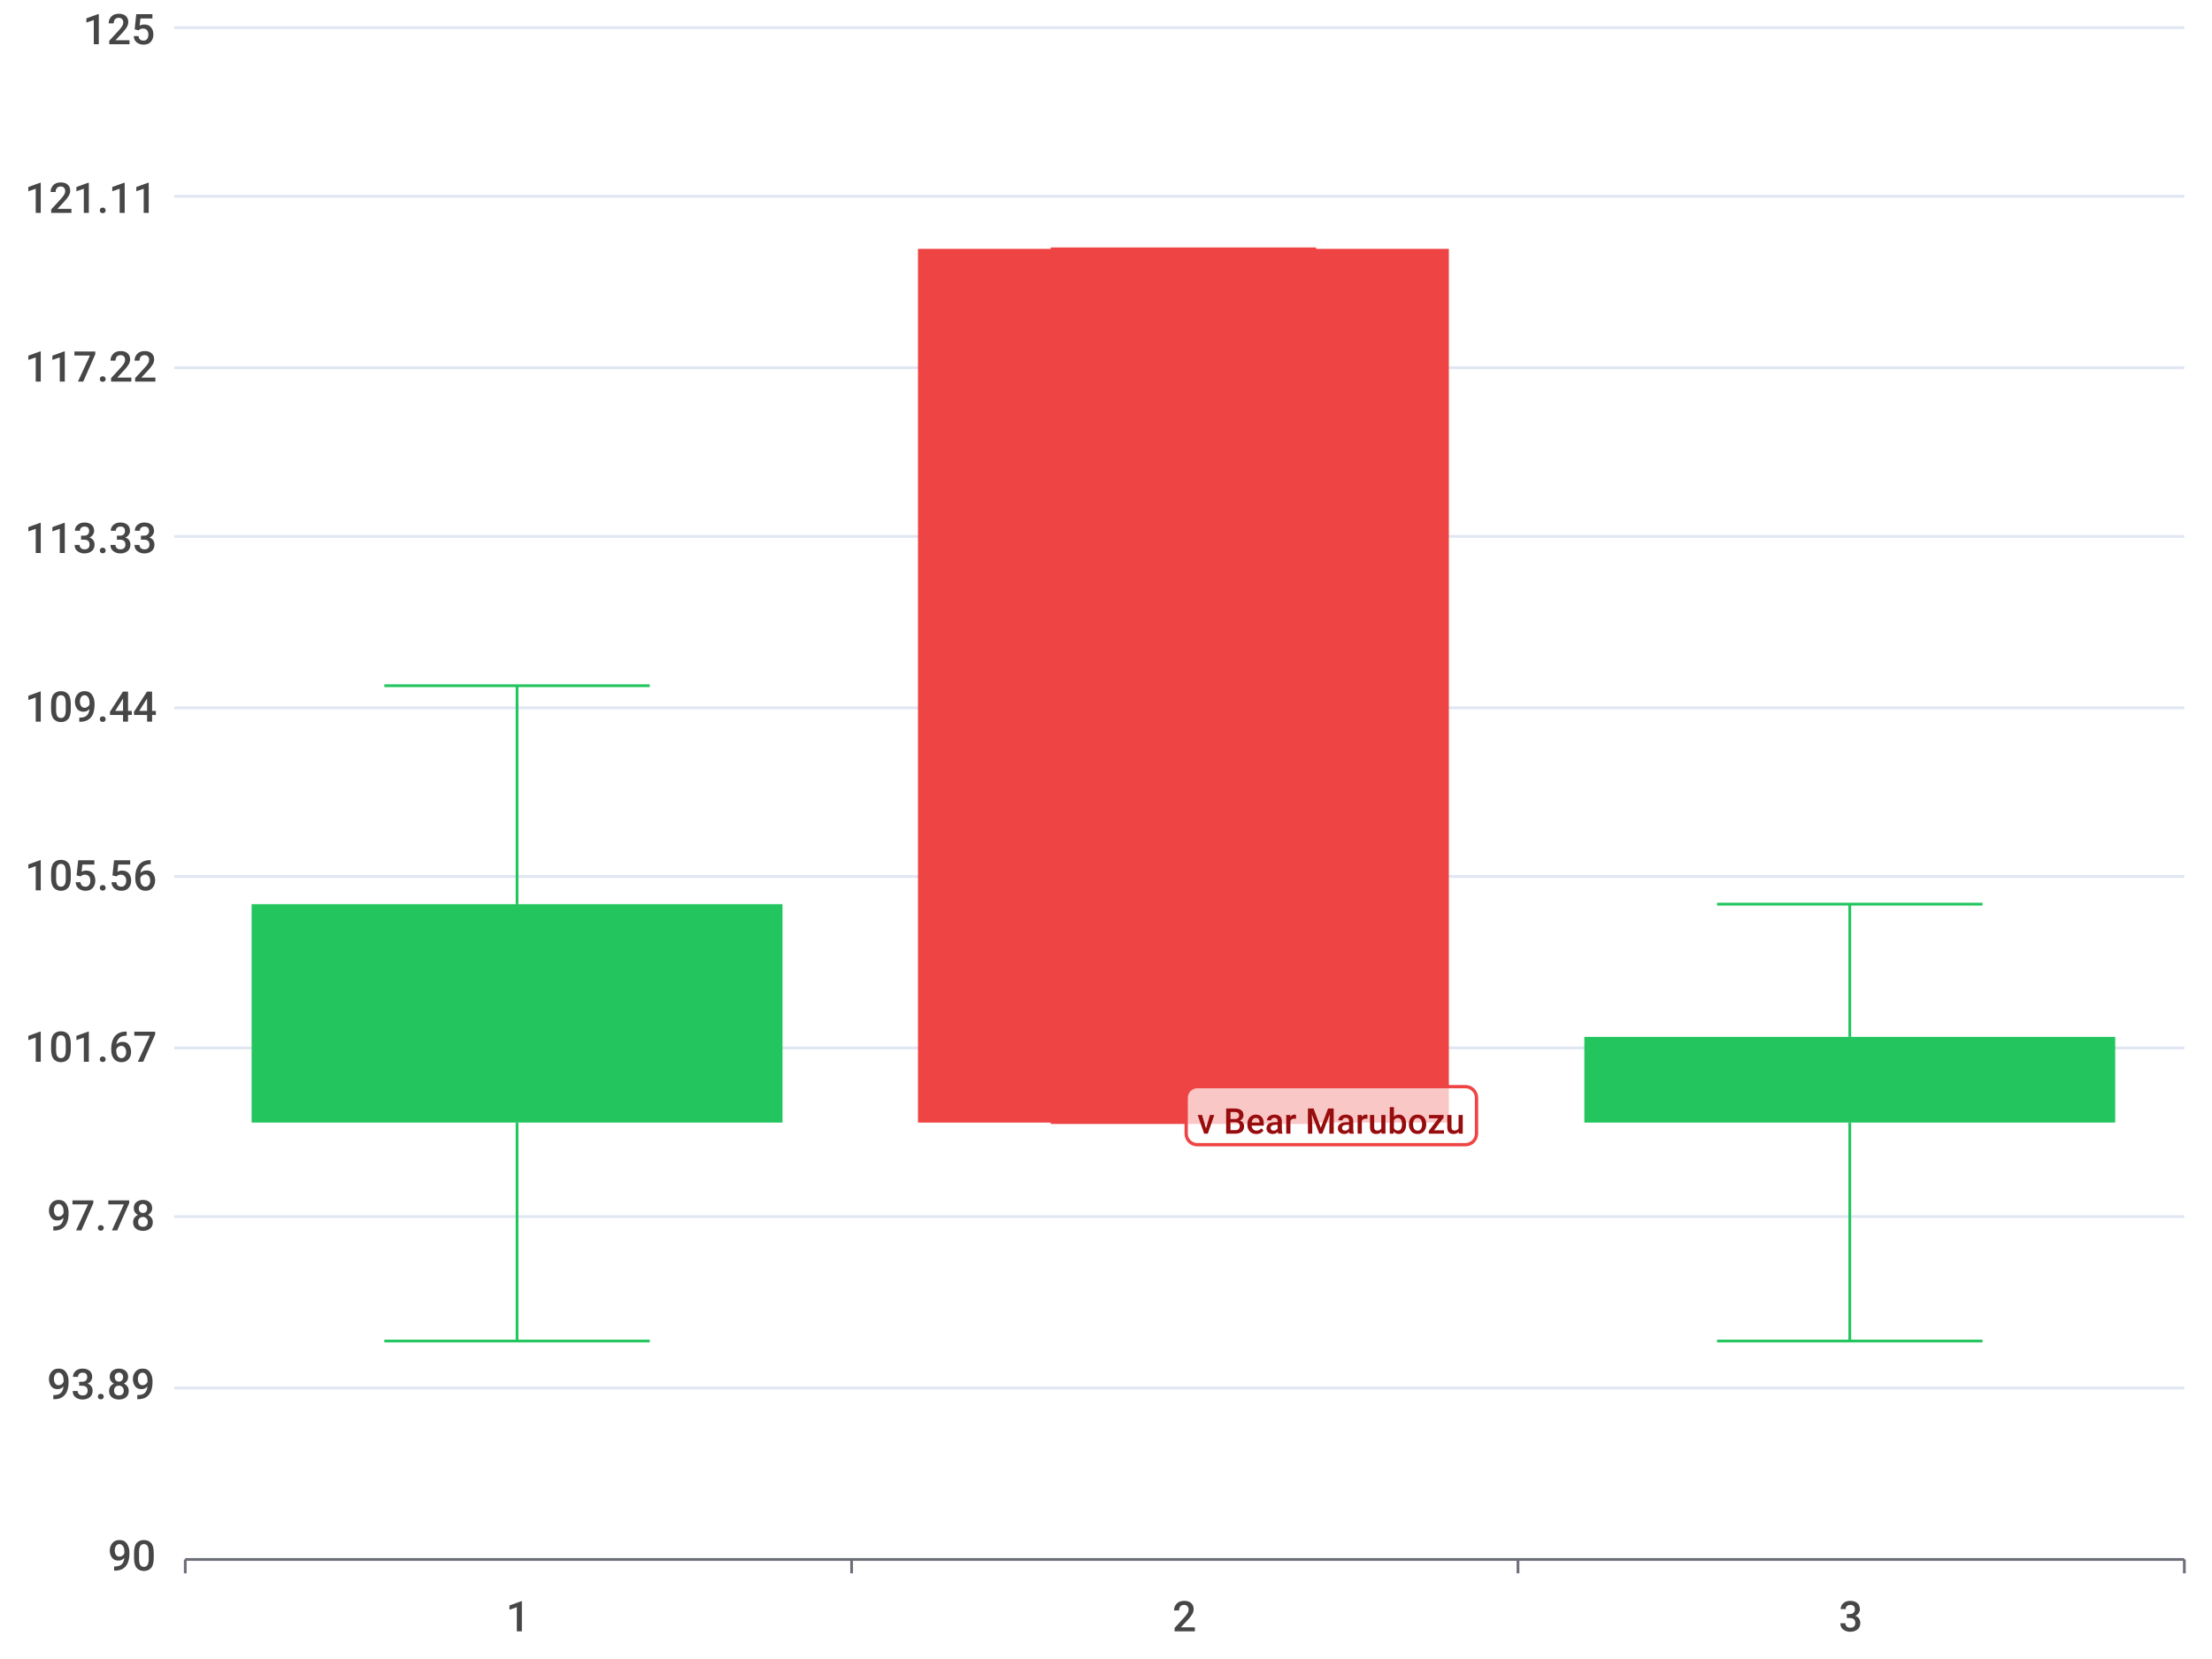
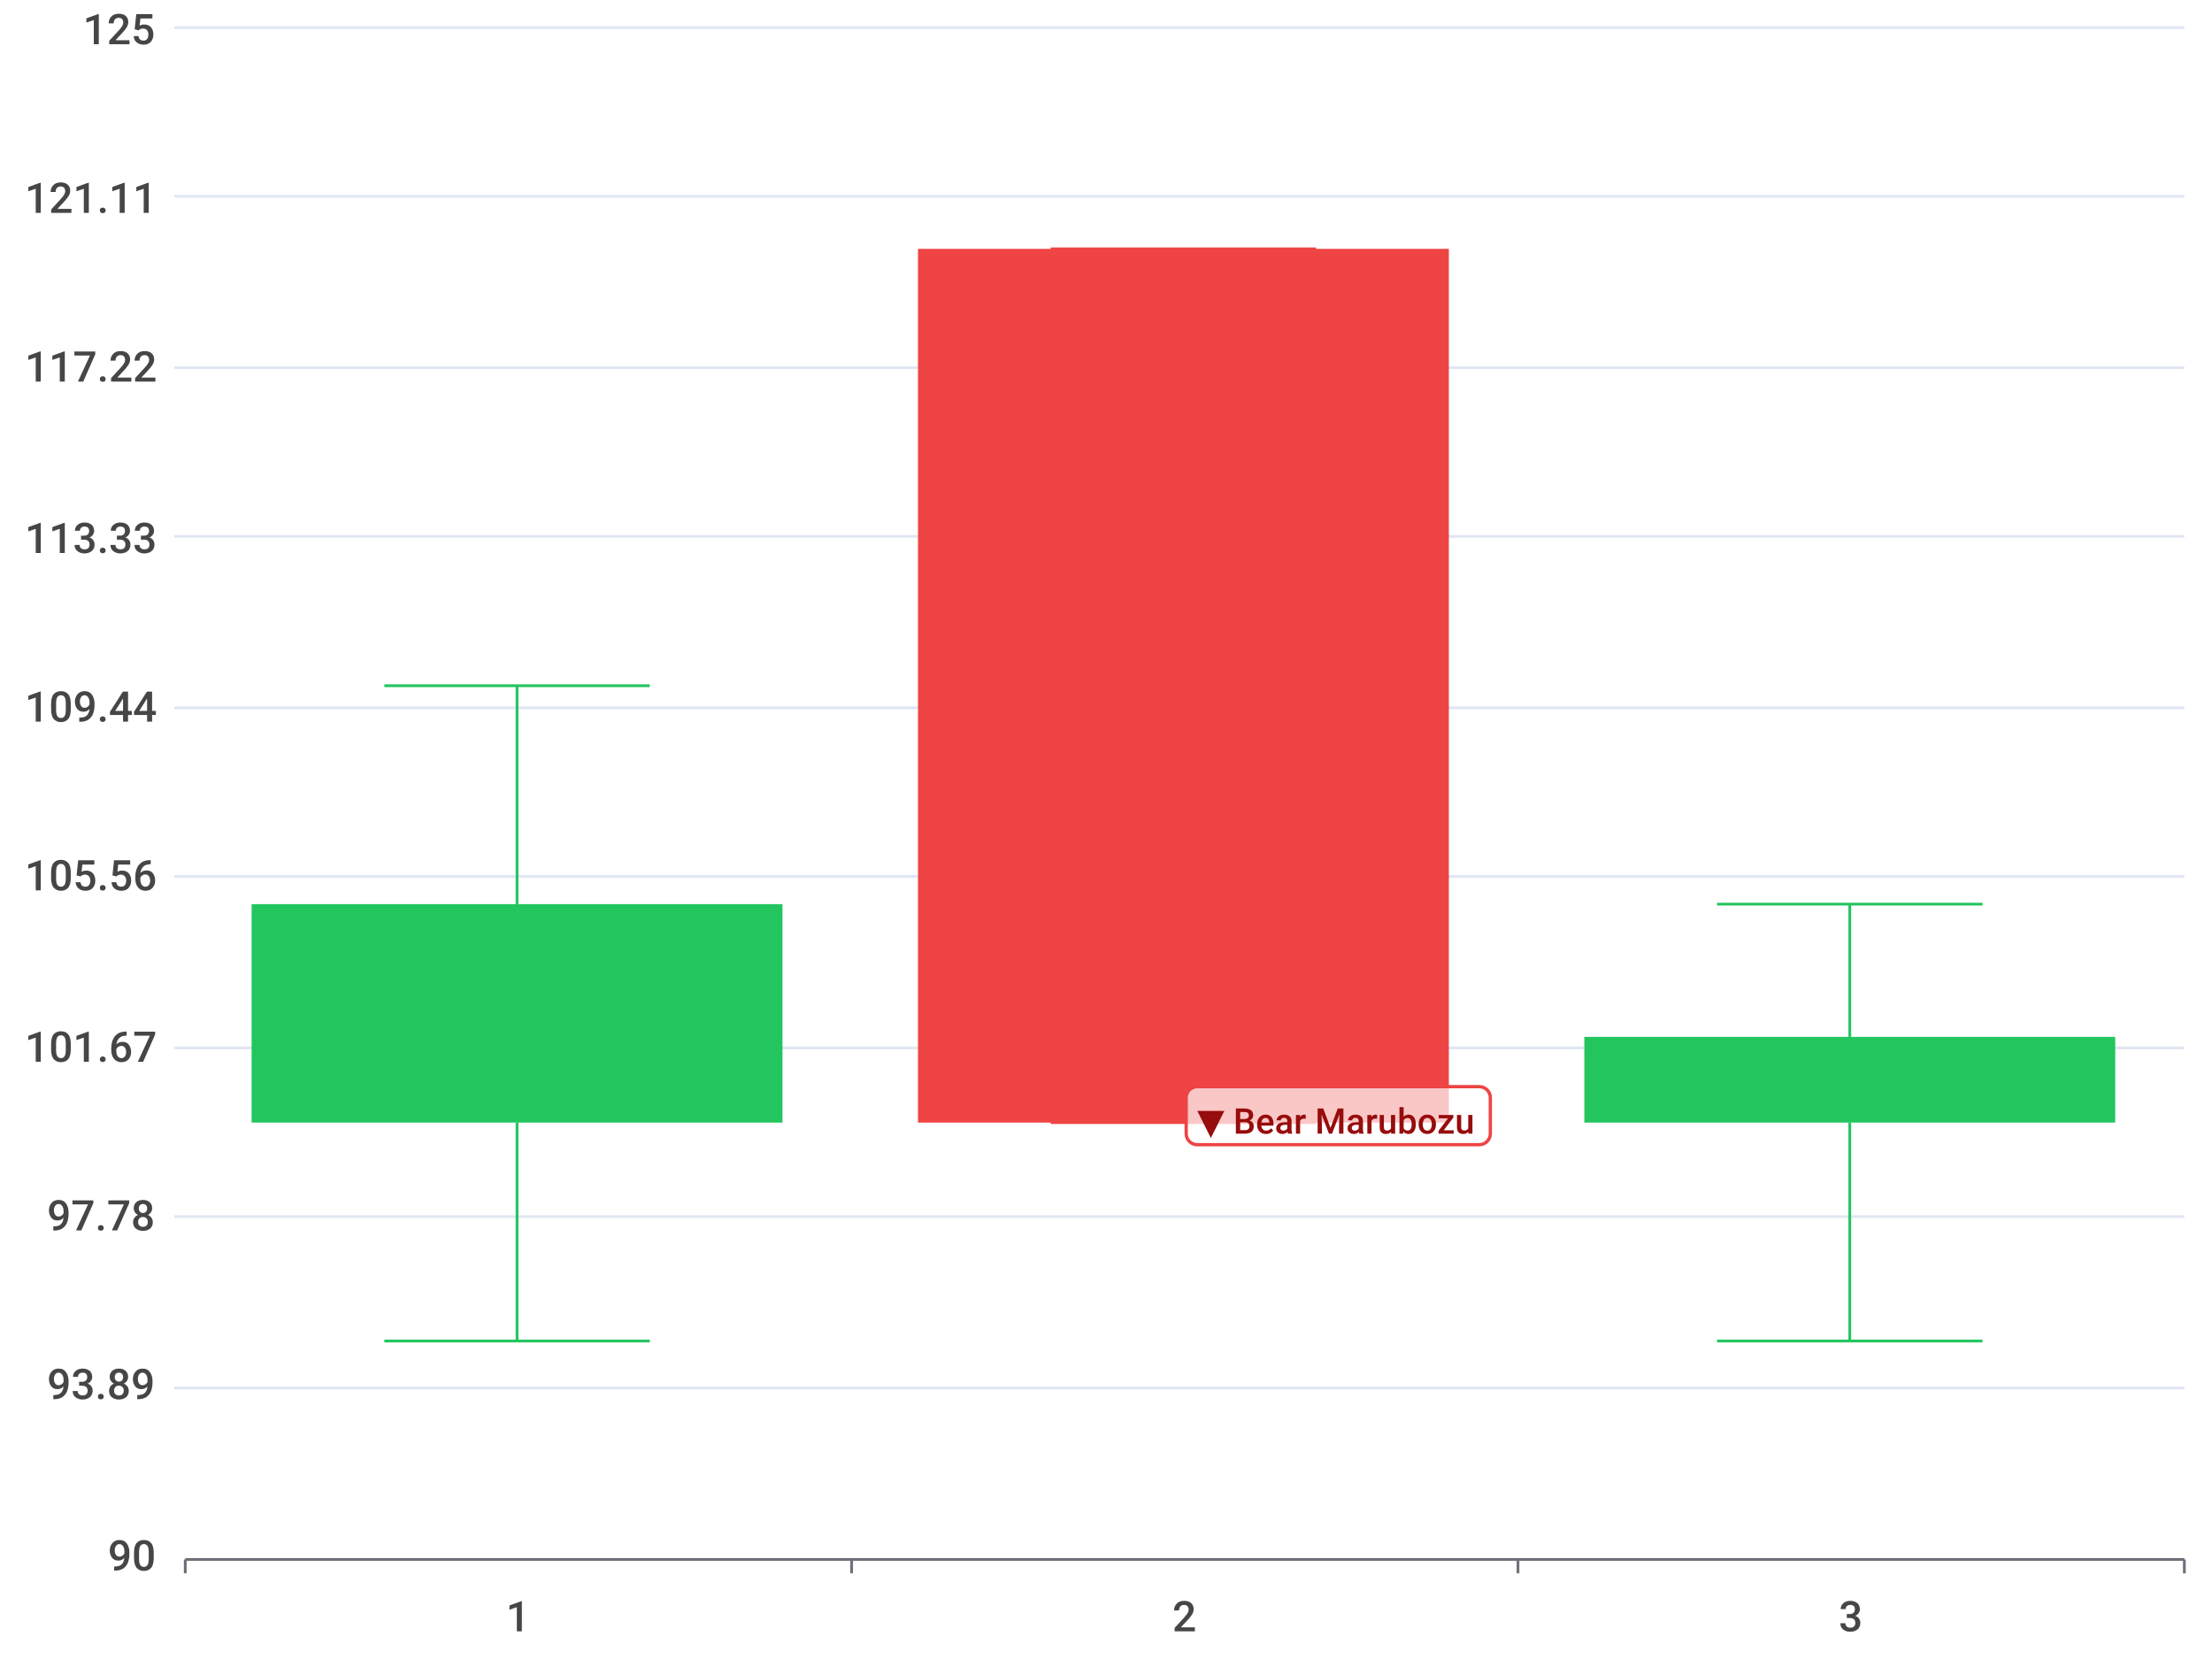
<svg xmlns="http://www.w3.org/2000/svg" viewBox="0 0 800 600">
  <path d="M 0 0 L 800 0 L 800 600 L 0 600 L 0 0" style="stroke:none;fill:white" />
  <text x="30" y="16" style="stroke:none;fill:rgb(70,70,70);font-size:15.3px;font-family:'Roboto Medium',sans-serif">125</text>
  <text x="9" y="77" style="stroke:none;fill:rgb(70,70,70);font-size:15.3px;font-family:'Roboto Medium',sans-serif">121.11</text>
  <text x="9" y="138" style="stroke:none;fill:rgb(70,70,70);font-size:15.3px;font-family:'Roboto Medium',sans-serif">117.22</text>
  <text x="9" y="200" style="stroke:none;fill:rgb(70,70,70);font-size:15.3px;font-family:'Roboto Medium',sans-serif">113.33</text>
  <text x="9" y="261" style="stroke:none;fill:rgb(70,70,70);font-size:15.3px;font-family:'Roboto Medium',sans-serif">109.44</text>
  <text x="9" y="322" style="stroke:none;fill:rgb(70,70,70);font-size:15.3px;font-family:'Roboto Medium',sans-serif">105.56</text>
  <text x="9" y="384" style="stroke:none;fill:rgb(70,70,70);font-size:15.3px;font-family:'Roboto Medium',sans-serif">101.67</text>
  <text x="17" y="445" style="stroke:none;fill:rgb(70,70,70);font-size:15.3px;font-family:'Roboto Medium',sans-serif">97.78</text>
  <text x="17" y="506" style="stroke:none;fill:rgb(70,70,70);font-size:15.3px;font-family:'Roboto Medium',sans-serif">93.89</text>
  <text x="39" y="568" style="stroke:none;fill:rgb(70,70,70);font-size:15.3px;font-family:'Roboto Medium',sans-serif">90</text>
  <path d="M 63 10 L 790 10" style="stroke-width:1;stroke:rgb(224,230,242);fill:none" />
  <path d="M 63 71 L 790 71" style="stroke-width:1;stroke:rgb(224,230,242);fill:none" />
  <path d="M 63 133 L 790 133" style="stroke-width:1;stroke:rgb(224,230,242);fill:none" />
  <path d="M 63 194 L 790 194" style="stroke-width:1;stroke:rgb(224,230,242);fill:none" />
  <path d="M 63 256 L 790 256" style="stroke-width:1;stroke:rgb(224,230,242);fill:none" />
  <path d="M 63 317 L 790 317" style="stroke-width:1;stroke:rgb(224,230,242);fill:none" />
  <path d="M 63 379 L 790 379" style="stroke-width:1;stroke:rgb(224,230,242);fill:none" />
  <path d="M 63 440 L 790 440" style="stroke-width:1;stroke:rgb(224,230,242);fill:none" />
  <path d="M 63 502 L 790 502" style="stroke-width:1;stroke:rgb(224,230,242);fill:none" />
  <path d="M 67 564 L 790 564" style="stroke-width:1;stroke:rgb(110,112,121);fill:none" />
  <path d="M 67 569 L 67 564" style="stroke-width:1;stroke:rgb(110,112,121);fill:none" />
  <path d="M 308 569 L 308 564" style="stroke-width:1;stroke:rgb(110,112,121);fill:none" />
  <path d="M 549 569 L 549 564" style="stroke-width:1;stroke:rgb(110,112,121);fill:none" />
  <path d="M 790 569 L 790 564" style="stroke-width:1;stroke:rgb(110,112,121);fill:none" />
  <text x="183" y="590" style="stroke:none;fill:rgb(70,70,70);font-size:15.3px;font-family:'Roboto Medium',sans-serif">1</text>
  <text x="424" y="590" style="stroke:none;fill:rgb(70,70,70);font-size:15.3px;font-family:'Roboto Medium',sans-serif">2</text>
  <text x="665" y="590" style="stroke:none;fill:rgb(70,70,70);font-size:15.3px;font-family:'Roboto Medium',sans-serif">3</text>
  <path d="M 187 248 L 187 327" style="stroke-width:1;stroke:rgb(34,197,94);fill:none" />
  <path d="M 187 406 L 187 485" style="stroke-width:1;stroke:rgb(34,197,94);fill:none" />
  <path d="M 139 248 L 235 248" style="stroke-width:1;stroke:rgb(34,197,94);fill:none" />
  <path d="M 139 485 L 235 485" style="stroke-width:1;stroke:rgb(34,197,94);fill:none" />
  <path d="M 91 327 L 283 327 L 283 406 L 91 406 L 91 327" style="stroke:none;fill:rgb(34,197,94)" />
  <path d="M 380 90 L 476 90" style="stroke-width:1;stroke:rgb(239,68,68);fill:none" />
  <path d="M 380 406 L 476 406" style="stroke-width:1;stroke:rgb(239,68,68);fill:none" />
  <path d="M 332 90 L 524 90 L 524 406 L 332 406 L 332 90" style="stroke:none;fill:rgb(239,68,68)" />
  <path d="M 669 327 L 669 375" style="stroke-width:1;stroke:rgb(34,197,94);fill:none" />
  <path d="M 669 406 L 669 485" style="stroke-width:1;stroke:rgb(34,197,94);fill:none" />
  <path d="M 621 327 L 717 327" style="stroke-width:1;stroke:rgb(34,197,94);fill:none" />
  <path d="M 621 485 L 717 485" style="stroke-width:1;stroke:rgb(34,197,94);fill:none" />
  <path d="M 573 375 L 765 375 L 765 406 L 573 406 L 573 375" style="stroke:none;fill:rgb(34,197,94)" />
-   <path d="M 433 393 L 530 393 L 530 393 A 4 4 90.00 0 1 534 397 L 534 410 L 534 410 A 4 4 90.00 0 1 530 414 L 433 414 L 433 414 A 4 4 90.00 0 1 429 410 L 429 397 L 429 397 A 4 4 90.00 0 1 433 393 Z" style="stroke-width:1.2;stroke:rgb(239,68,68);fill:rgba(255,255,255,0.7)" />
-   <text x="433" y="410" style="stroke:none;fill:rgb(151,12,12);font-size:12.8px;font-family:'Roboto Medium',sans-serif">v Bear Marubozu</text>
+   <path d="M 433 393 L 535 393 L 535 393 A 4 4 90.00 0 1 539 397 L 539 410 L 539 410 A 4 4 90.00 0 1 535 414 L 433 414 L 433 414 A 4 4 90.00 0 1 429 410 L 429 397 L 429 397 A 4 4 90.00 0 1 433 393 Z" style="stroke-width:1.2;stroke:rgb(239,68,68);fill:rgba(255,255,255,0.7)" />
+   <text x="433" y="410" style="stroke:none;fill:rgb(151,12,12);font-size:12.8px;font-family:'Roboto Medium',sans-serif">▼ Bear Marubozu</text>
</svg>
